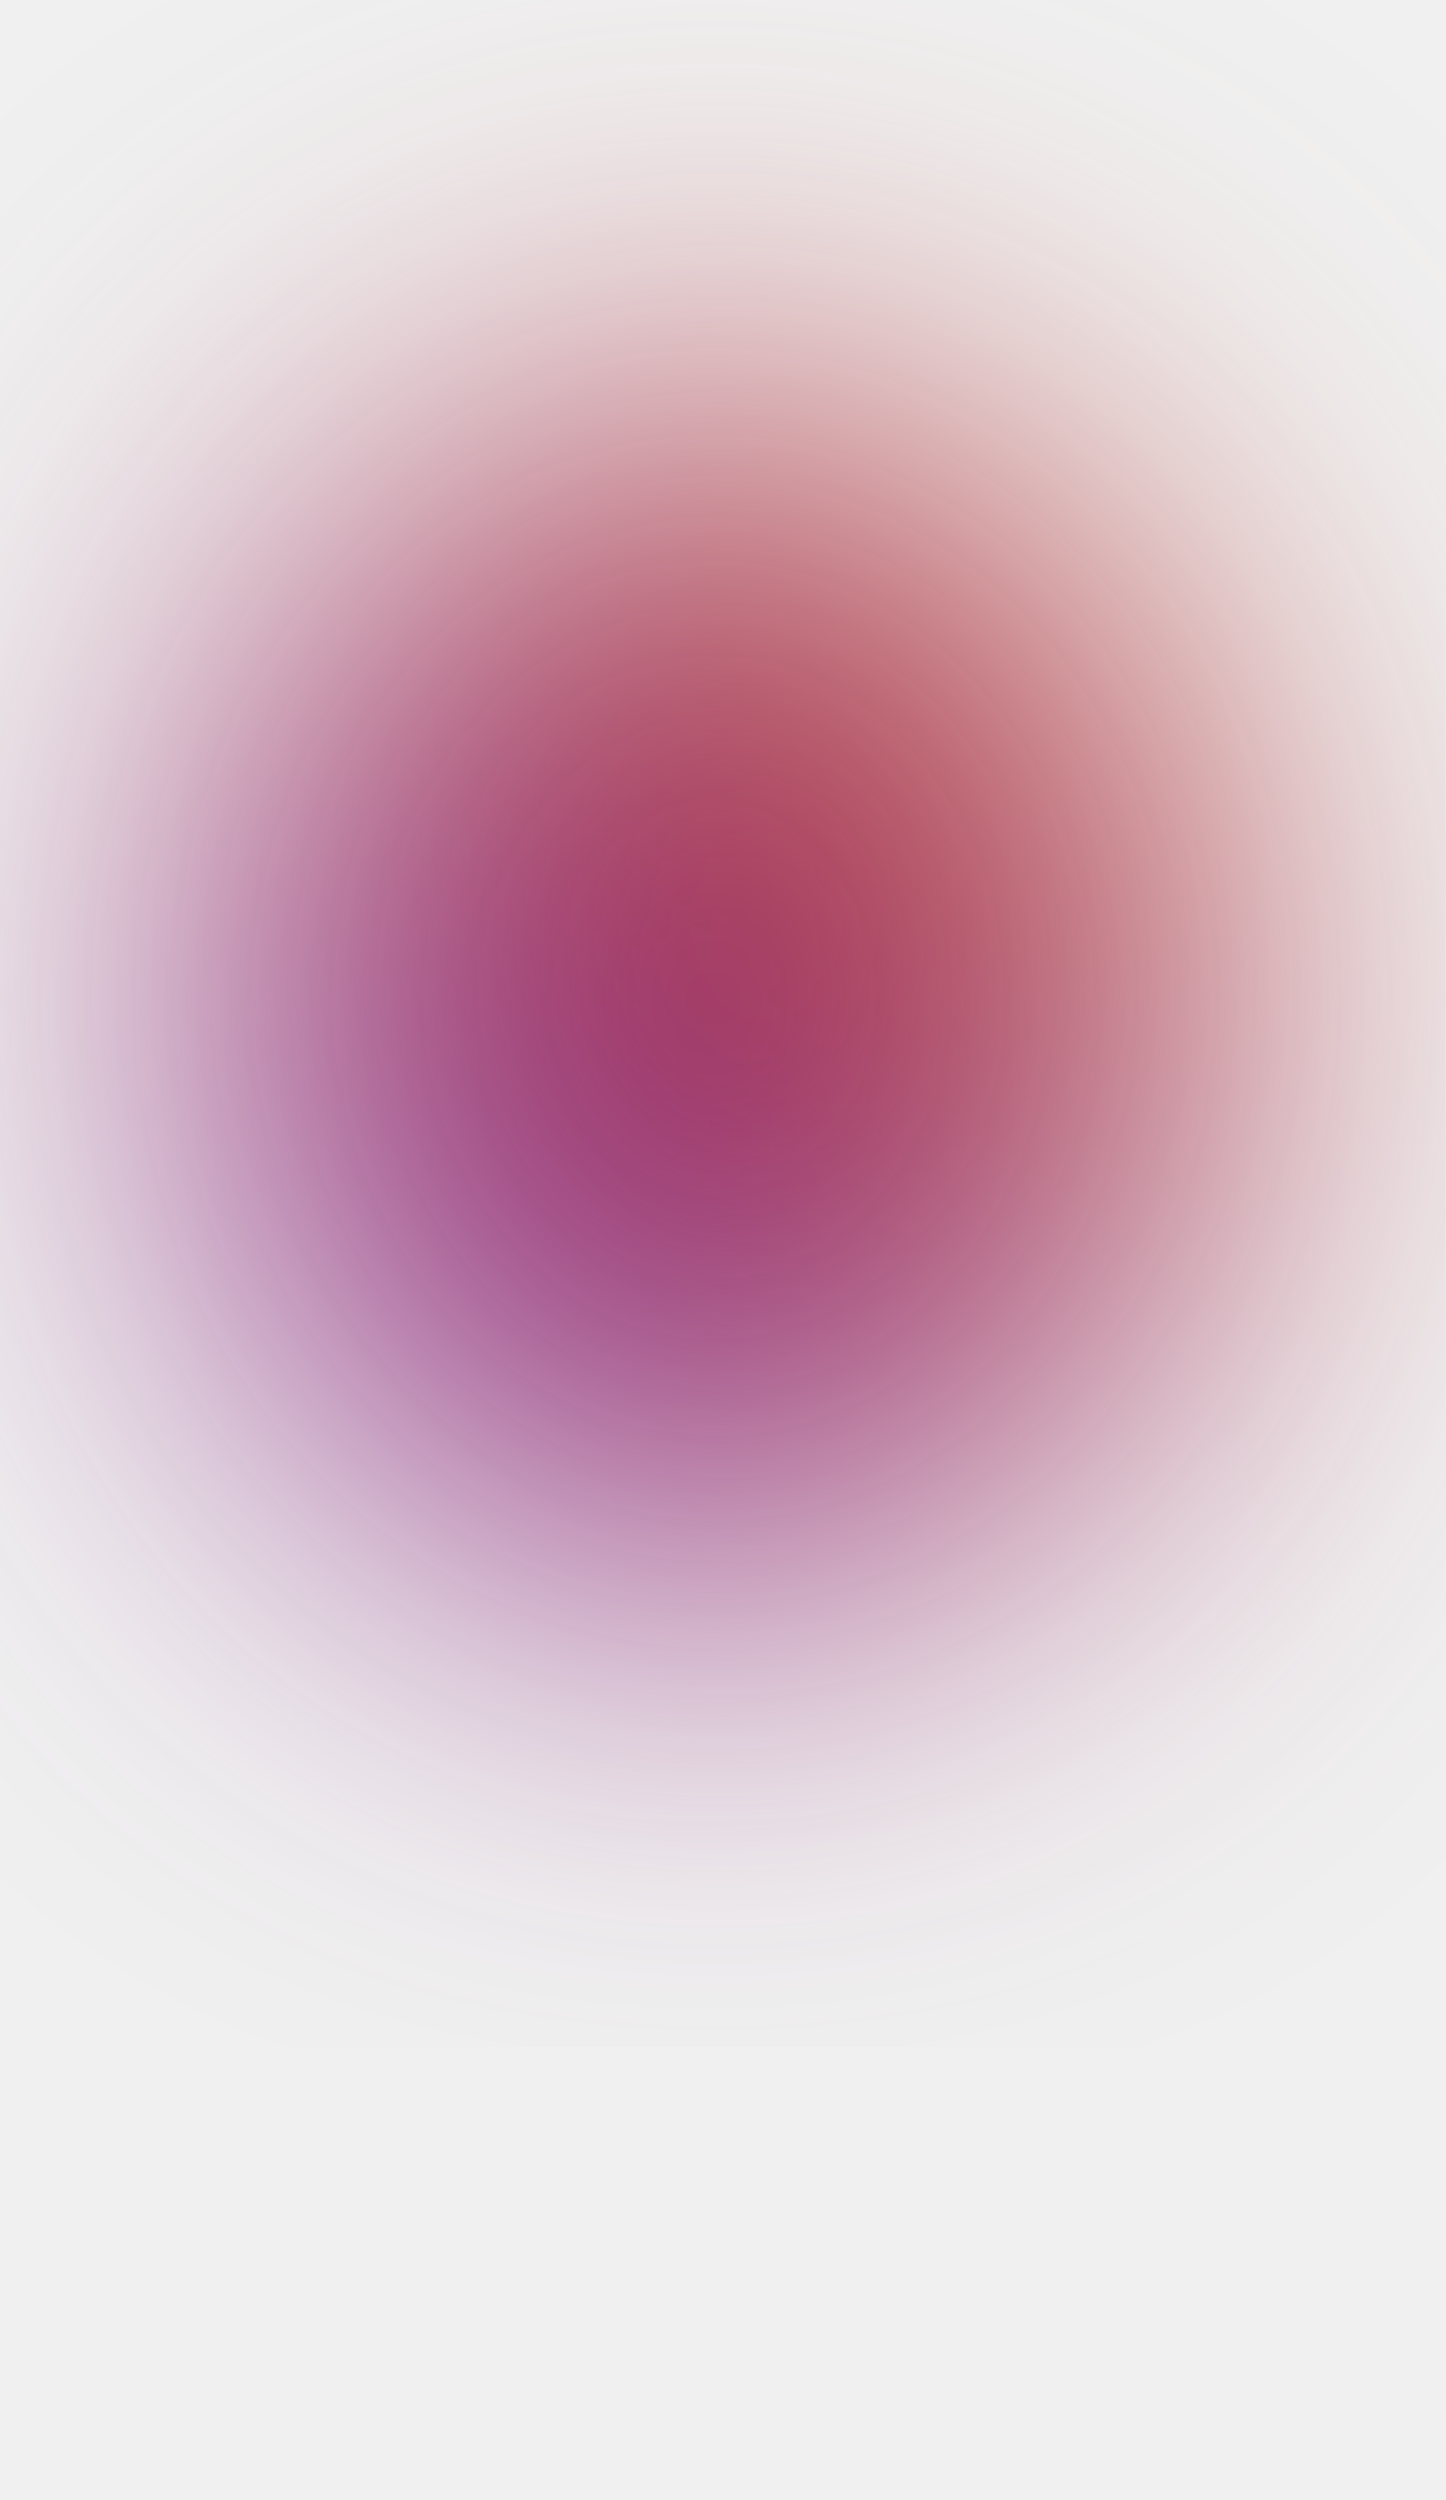
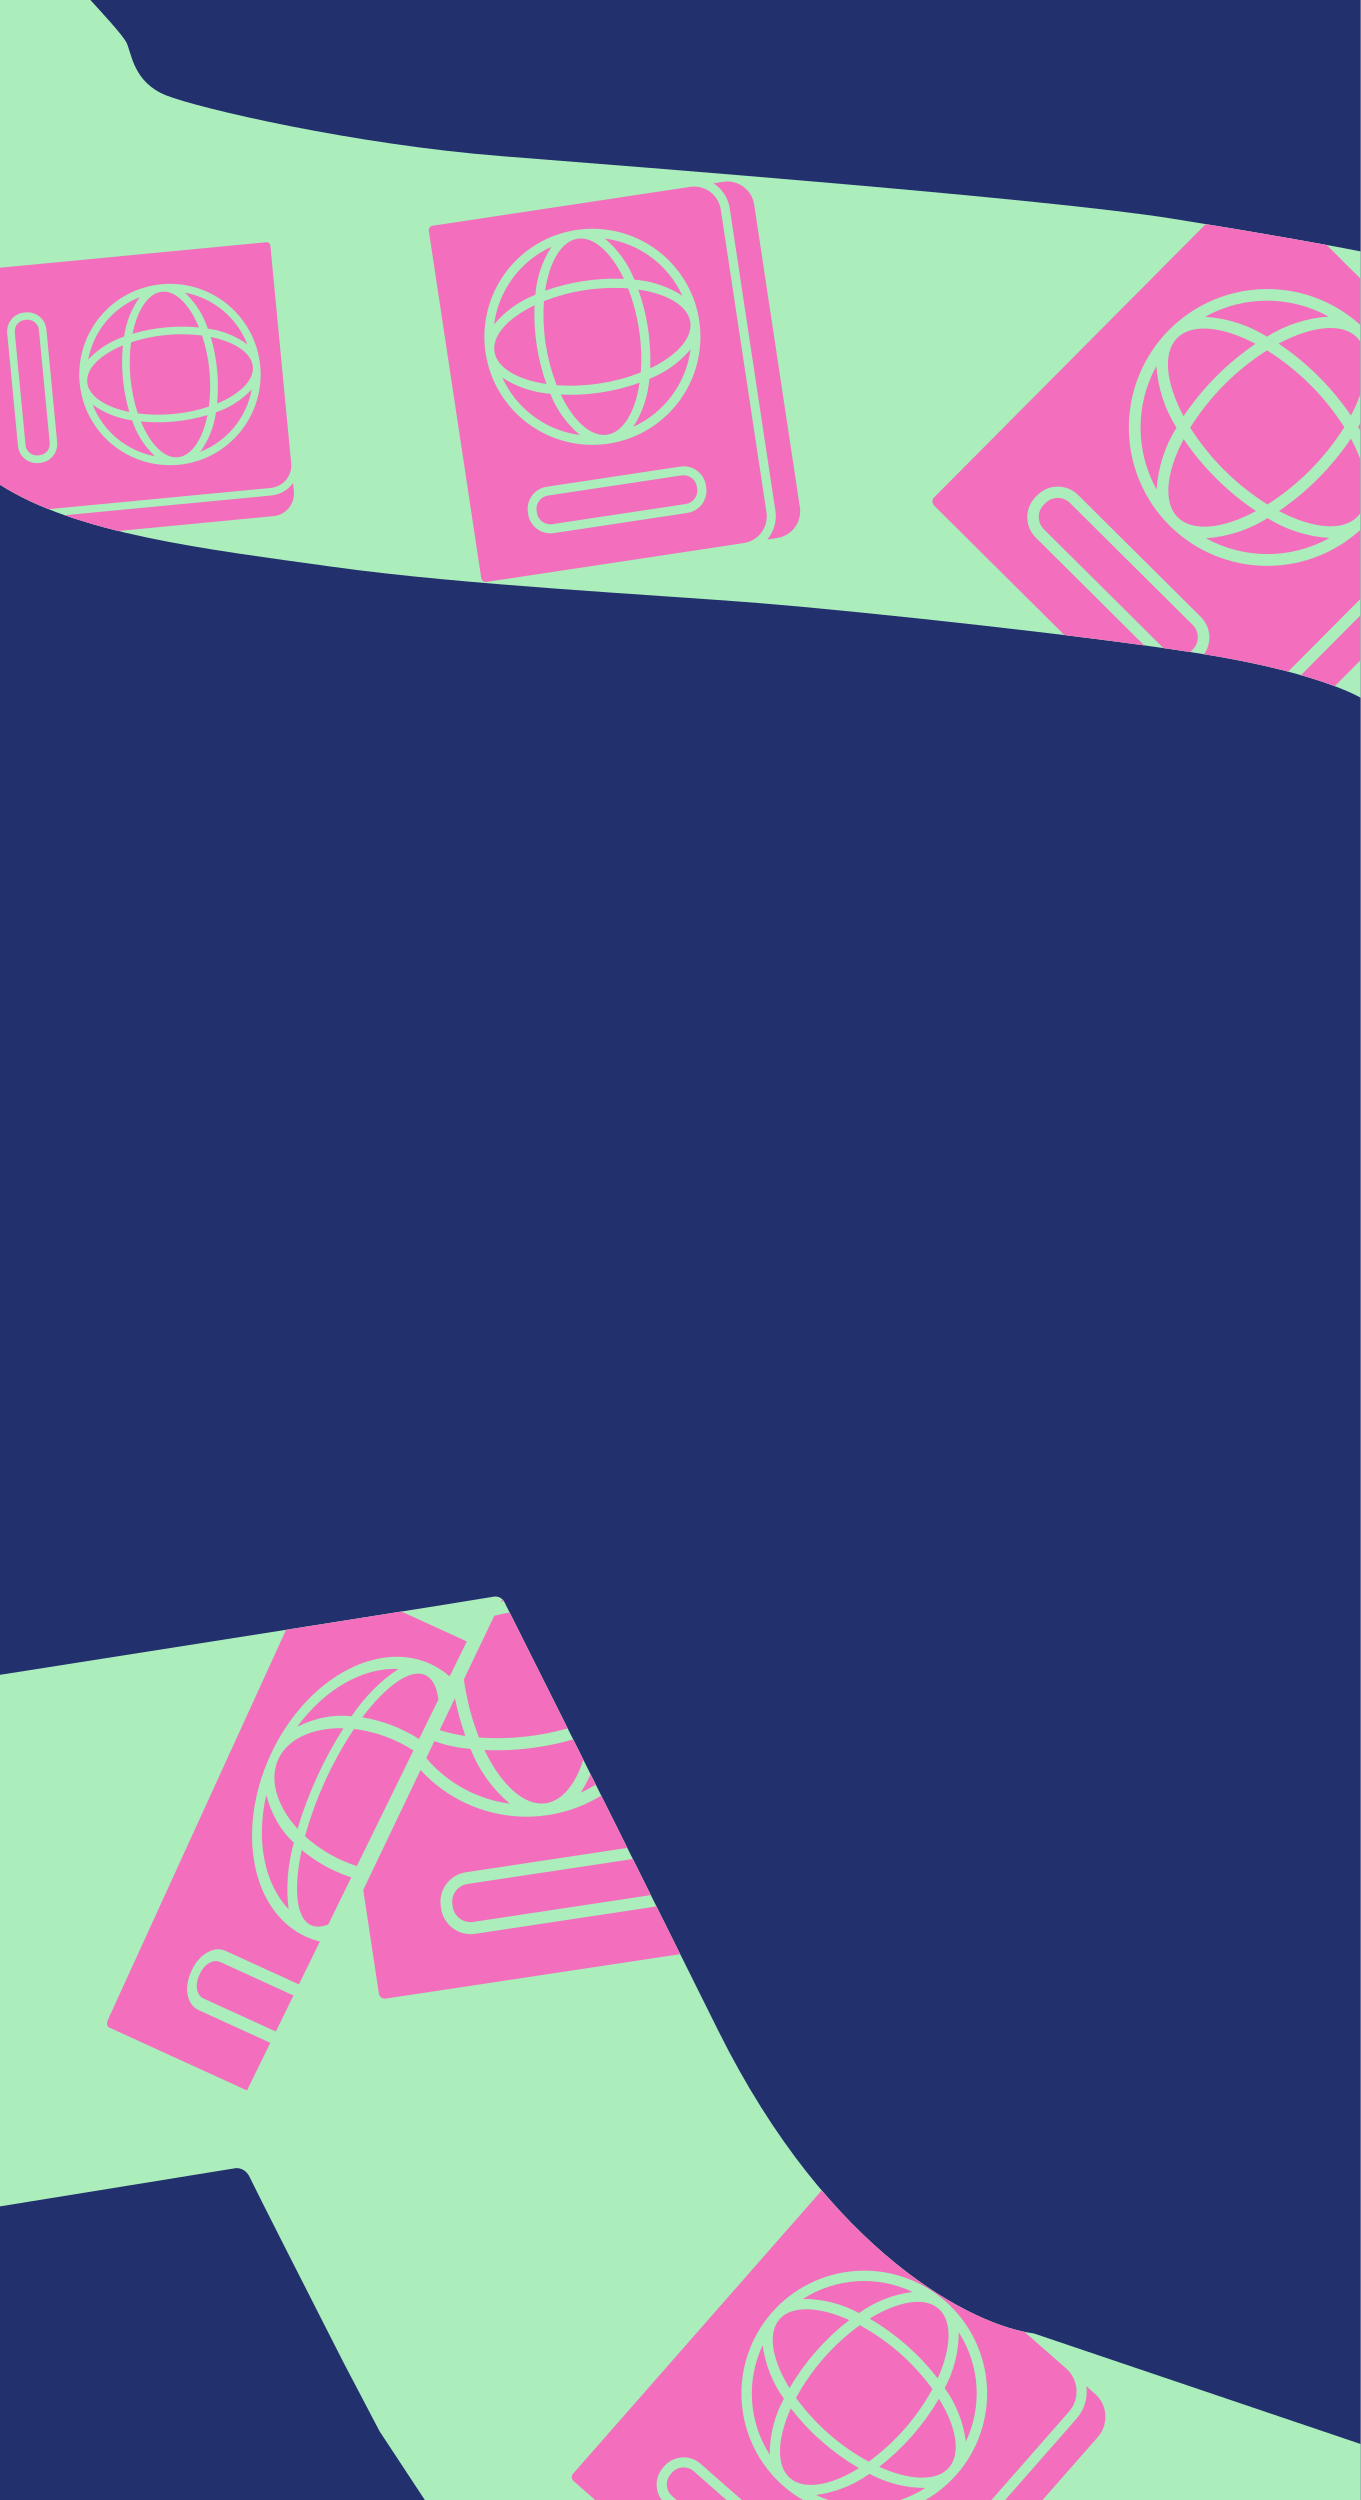
- <svg xmlns="http://www.w3.org/2000/svg" width="373" height="645" viewBox="0 0 373 645" fill="none">
-   <g clip-path="url(#clip0_10528_909)">
-     <g filter="url(#filter0_f_10528_909)">
-       <ellipse cx="184" cy="257.5" rx="129" ry="150.5" fill="url(#paint0_linear_10528_909)" />
+ <svg xmlns="http://www.w3.org/2000/svg" width="375" height="689" viewBox="0 0 375 689" fill="none">
+   <g clip-path="url(#clip0_10630_12407)">
+     <rect width="375" height="689" fill="#22306D" />
+     <path d="M34.873 11.775C33.786 9.601 27.929 3.321 24.909 0H0V133.605C21.286 147.192 56.159 151.268 91.938 156.25C127.717 161.232 181.159 163.949 209.239 166.214C237.319 168.478 304.801 175.725 334.239 180.707C357.79 184.692 370.471 189.738 375 192.305V69.293C368.207 67.935 350.091 64.583 322.917 60.236C288.949 54.801 178.442 46.196 138.134 43.025C97.826 39.855 54.801 29.891 45.743 26.268C36.685 22.645 36.232 14.493 34.873 11.775Z" fill="#ABEDBB" />
+     <mask id="mask0_10630_12407" style="mask-type:alpha" maskUnits="userSpaceOnUse" x="0" y="0" width="375" height="193">
+       <path d="M34.873 11.775C33.786 9.601 27.929 3.321 24.909 0H0V133.605C21.286 147.192 56.159 151.268 91.938 156.25C127.717 161.232 181.159 163.949 209.239 166.214C237.319 168.478 304.801 175.725 334.239 180.707C357.79 184.692 370.471 189.738 375 192.305V69.293C368.207 67.935 350.091 64.583 322.917 60.236C288.949 54.801 178.442 46.196 138.134 43.025C97.826 39.855 54.801 29.891 45.743 26.268C36.685 22.645 36.232 14.493 34.873 11.775Z" fill="#F36EBD" />
+     </mask>
+     <g mask="url(#mask0_10630_12407)">
+       <path d="M54.857 90.242C48.687 89.647 42.461 90.242 36.515 91.996C37.852 85.421 40.859 80.762 44.655 80.398C48.45 80.035 52.286 84.04 54.857 90.242ZM33.876 104.441C33.57 101.363 33.572 98.266 33.882 95.188C27.679 97.747 23.674 101.583 24.037 105.378C24.401 109.174 29.068 112.224 35.636 113.53L35.637 113.534C34.748 110.566 34.159 107.522 33.876 104.441ZM49.019 126.015C52.826 125.651 55.864 120.985 57.171 114.416L57.17 114.412C51.224 116.166 44.999 116.762 38.828 116.167C41.387 122.369 45.224 126.374 49.019 126.011L49.019 126.015ZM58.084 92.872C59.838 98.818 60.434 105.048 59.84 111.219C66.041 108.648 70.047 104.823 69.683 101.016C69.319 97.209 64.626 94.216 58.084 92.872ZM13.701 122.055L10.725 90.948C10.561 89.229 9.035 87.97 7.317 88.134L6.881 88.176C5.166 88.34 3.903 89.865 4.068 91.584L7.044 122.692C7.208 124.411 8.737 125.67 10.452 125.505L10.868 125.466C11.697 125.39 12.463 124.991 12.995 124.352C13.525 123.709 13.78 122.884 13.701 122.055ZM55.7 92.473C49.114 91.639 42.422 92.279 36.113 94.346C35.28 100.936 35.92 107.624 37.987 113.937C44.573 114.77 51.265 114.13 57.574 112.063C58.411 105.473 57.771 98.785 55.7 92.473ZM69.375 107.324C66.665 110.216 63.275 112.385 59.513 113.635C59.002 117.565 57.516 121.306 55.185 124.511C62.573 121.622 67.939 115.121 69.375 107.324ZM74.62 134.468L4.106 141.213C0.673 141.542 -2.382 139.024 -2.71 135.587L-8.446 75.63C-8.501 75.059 -8.078 74.551 -7.507 74.497L73.374 66.76C73.946 66.705 74.457 67.123 74.511 67.695L80.244 127.62C80.41 129.276 79.909 130.929 78.855 132.215C77.8 133.497 76.273 134.31 74.62 134.468ZM11.07 127.57C12.446 127.438 13.712 126.768 14.591 125.703C15.471 124.638 15.889 123.267 15.757 121.891L12.781 90.783C12.508 87.921 9.964 85.822 7.102 86.095L6.667 86.137C5.29 86.269 4.024 86.939 3.145 88.004C2.266 89.069 1.848 90.44 1.979 91.816L4.955 122.924C5.087 124.301 5.757 125.567 6.822 126.446C7.887 127.325 9.258 127.743 10.634 127.612L11.07 127.57ZM49.22 128.108C55.823 127.476 61.903 124.25 66.123 119.133C70.342 114.02 72.358 107.439 71.726 100.84C71.095 94.241 67.869 88.162 62.756 83.942C57.643 79.718 51.062 77.703 44.459 78.334C37.86 78.966 31.781 82.192 27.561 87.308C23.341 92.421 21.322 99.003 21.953 105.602C22.588 112.2 25.818 118.275 30.931 122.496C36.043 126.711 42.62 128.727 49.219 128.096L49.22 128.108ZM34.205 92.772C34.724 88.845 36.207 85.109 38.521 81.897C31.138 84.793 25.764 91.292 24.305 99.087C27.025 96.19 30.428 94.02 34.205 92.772ZM36.413 115.846C32.482 115.328 28.745 113.841 25.533 111.519C28.425 118.906 34.92 124.281 42.715 125.736C39.822 123.015 37.656 119.616 36.413 115.846ZM57.276 90.565C61.209 91.075 64.947 92.566 68.155 94.892C65.266 87.497 58.767 82.119 50.96 80.664C53.861 83.385 56.032 86.791 57.276 90.565ZM80.992 135.428L80.77 133.115C79.372 135.065 77.204 136.317 74.821 136.552L4.307 143.298C1.922 143.518 -0.444 142.701 -2.187 141.051L-1.965 143.364C-1.637 146.802 1.418 149.319 4.851 148.991L75.365 142.245C78.799 141.917 81.321 138.866 80.992 135.428Z" fill="#F36EBD" />
+       <path d="M147.318 84.129C147.011 91.507 148.123 98.874 150.595 105.832C142.687 104.669 136.95 101.394 136.272 96.903C135.594 92.412 140.108 87.589 147.318 84.129ZM165.569 108.164C161.927 108.728 158.244 108.926 154.562 108.758C158.008 115.969 162.831 120.484 167.322 119.806C171.813 119.128 175.138 113.379 176.265 105.481L176.27 105.48C172.797 106.729 169.215 107.628 165.569 108.164ZM190.248 88.752C189.568 84.248 183.821 80.936 175.923 79.809L175.918 79.809C178.39 86.768 179.502 94.135 179.195 101.513C186.407 98.067 190.922 93.244 190.244 88.753L190.248 88.752ZM150.238 80.119C157.196 77.647 164.568 76.534 171.946 76.842C168.486 69.632 163.677 65.115 159.172 65.795C154.668 66.475 151.412 72.252 150.238 80.119ZM187.829 131.019L151.02 136.577C148.986 136.884 147.588 138.78 147.895 140.813L147.973 141.329C148.279 143.358 150.176 144.761 152.209 144.454L189.018 138.896C191.052 138.589 192.45 136.689 192.144 134.66L192.069 134.167C191.926 133.187 191.402 132.301 190.606 131.711C189.807 131.121 188.809 130.871 187.829 131.019ZM149.917 82.982C149.353 90.87 150.548 98.788 153.416 106.158C161.309 106.722 169.222 105.527 176.597 102.658C177.161 94.77 175.966 86.852 173.098 79.482C165.205 78.914 157.291 80.109 149.917 82.982ZM166.695 65.752C170.311 68.788 173.11 72.68 174.842 77.073C179.55 77.426 184.095 78.951 188.059 81.516C184.144 72.916 176.063 66.955 166.695 65.752ZM198.642 57.752L211.239 141.189C211.852 145.252 209.056 149.048 204.989 149.662L134.045 160.374C133.368 160.476 132.737 160.006 132.635 159.33L118.186 63.627C118.084 62.95 118.548 62.316 119.224 62.213L190.132 51.508C192.09 51.202 194.089 51.691 195.687 52.862C197.28 54.033 198.346 55.797 198.642 57.752ZM194.559 133.791C194.313 132.162 193.434 130.7 192.11 129.723C190.786 128.747 189.129 128.338 187.5 128.584L150.691 134.142C147.305 134.653 144.972 137.814 145.484 141.201L145.562 141.716C145.807 143.345 146.687 144.807 148.011 145.784C149.335 146.761 150.992 147.169 152.621 146.923L189.43 141.366C191.059 141.12 192.521 140.24 193.498 138.916C194.474 137.592 194.883 135.935 194.637 134.307L194.559 133.791ZM192.724 88.377C191.544 80.565 187.312 73.543 180.953 68.855C174.598 64.167 166.639 62.197 158.83 63.376C151.022 64.555 144 68.787 139.312 75.142C134.62 81.498 132.65 89.457 133.829 97.27C135.008 105.078 139.24 112.1 145.6 116.787C151.955 121.475 159.914 123.45 167.723 122.271C175.53 121.087 182.547 116.852 187.235 110.496C191.918 104.142 193.889 96.188 192.71 88.38L192.724 88.377ZM151.667 108.53C146.963 108.167 142.422 106.645 138.452 104.101C142.376 112.695 150.454 118.666 159.821 119.896C156.199 116.848 153.397 112.942 151.667 108.53ZM178.97 104.407C178.608 109.116 177.082 113.657 174.529 117.629C183.128 113.709 189.1 105.636 190.325 96.269C187.276 99.887 183.373 102.684 178.97 104.407ZM147.545 81.231C147.898 76.519 149.428 71.977 151.987 68.009C143.378 71.926 137.403 80.004 136.178 89.385C139.226 85.758 143.138 82.955 147.545 81.231ZM199.371 50.111L196.633 50.525C199.044 52.062 200.673 54.56 201.108 57.379L213.706 140.815C214.122 143.637 213.303 146.505 211.454 148.685L214.191 148.272C218.259 147.658 221.055 143.861 220.442 139.798L207.844 56.362C207.231 52.299 203.438 49.497 199.371 50.111Z" fill="#F36EBD" />
+       <path d="M346.018 94.757C338.192 100.076 331.463 106.846 326.192 114.703C321.35 105.679 320.338 97.275 324.44 93.149C328.542 89.022 336.952 89.983 346.018 94.757ZM335.228 131.889C331.867 128.572 328.85 124.935 326.212 121.018C321.425 130.071 320.463 138.481 324.59 142.583C328.717 146.685 337.171 145.715 346.157 140.844L346.161 140.848C342.224 138.229 338.565 135.23 335.228 131.889ZM374.046 142.454C378.16 138.314 377.178 129.873 372.306 120.887L372.302 120.882C367.031 128.74 360.302 135.509 352.476 140.828C361.529 145.615 369.939 146.577 374.041 142.45L374.046 142.454ZM352.372 94.7C360.229 99.971 367.003 106.704 372.322 114.53C377.096 105.464 378.071 97.067 373.931 92.952C369.791 88.837 361.363 89.9 352.372 94.7ZM328.715 172.244L294.887 138.619C293.018 136.762 290 136.771 288.142 138.64L287.671 139.113C285.818 140.978 285.823 144.001 287.692 145.858L321.519 179.483C323.388 181.34 326.411 181.327 328.264 179.462L328.714 179.01C329.613 178.113 330.124 176.898 330.125 175.629C330.121 174.356 329.615 173.139 328.715 172.244ZM349.182 96.556C340.636 101.999 333.403 109.276 328.011 117.854C333.458 126.404 340.731 133.633 349.314 139.03C357.86 133.586 365.093 126.31 370.485 117.731C365.042 109.177 357.769 101.948 349.182 96.556ZM379.72 100.659C379.359 106.697 377.492 112.55 374.296 117.686C377.528 122.798 379.43 128.64 379.819 134.675C385.676 124.08 385.638 111.214 379.72 100.659ZM412.347 127.415L336.13 204.093C332.418 207.827 326.377 207.85 322.639 204.134L257.442 139.328C256.82 138.71 256.821 137.703 257.439 137.081L344.862 49.13C345.48 48.508 346.487 48.501 347.109 49.119L412.273 113.892C414.083 115.674 415.106 118.103 415.122 120.641C415.134 123.174 414.134 125.618 412.347 127.415ZM331.003 181.284C332.49 179.787 333.323 177.765 333.317 175.658C333.311 173.55 332.466 171.533 330.969 170.045L297.141 136.421C294.029 133.328 288.996 133.343 285.902 136.455L285.432 136.928C283.944 138.425 283.111 140.447 283.117 142.555C283.124 144.663 283.969 146.68 285.465 148.168L319.293 181.792C320.79 183.279 322.812 184.112 324.919 184.106C327.027 184.1 329.044 183.255 330.532 181.758L331.003 181.284ZM376.322 144.715C383.458 137.535 387.451 127.819 387.417 117.696C387.386 107.578 383.335 97.886 376.159 90.753C368.983 83.621 359.267 79.628 349.149 79.658C339.027 79.685 329.334 83.736 322.197 90.916C315.065 98.091 311.073 107.808 311.107 117.93C311.137 128.048 315.184 137.745 322.36 144.877C329.54 152.006 339.256 155.989 349.374 155.96C359.488 155.925 369.176 151.878 376.309 144.702L376.322 144.715ZM324.236 117.866C321.016 112.749 319.114 106.916 318.7 100.889C312.855 111.488 312.881 124.359 318.769 134.936C319.139 128.881 321.018 123.015 324.236 117.866ZM349.327 142.807C344.207 146.031 338.369 147.928 332.333 148.335C342.933 154.188 355.799 154.166 366.371 148.274C360.32 147.9 354.463 146.021 349.327 142.807ZM349.172 92.779C354.289 89.542 360.131 87.649 366.166 87.251C355.563 81.385 342.689 81.408 332.103 87.312C338.162 87.677 344.032 89.561 349.172 92.779ZM420.765 122.33L418.249 119.83C418.509 123.484 417.183 127.067 414.615 129.668L338.398 206.346C335.813 208.929 332.238 210.277 328.582 210.039L331.098 212.54C334.836 216.255 340.877 216.233 344.588 212.499L420.806 135.821C424.517 132.087 424.503 126.046 420.765 122.33Z" fill="#F36EBD" />
+     </g>
+     <path d="M64.764 597.578L0 608.078V461.578C44.686 454.578 134.058 440.478 135.87 440.078C137.681 439.678 138.738 440.911 139.04 441.578C145.833 455.078 167.12 497.578 197.917 559.578C228.714 621.578 268.72 641.078 284.873 643.078L375 673.578V689.078H117.131L104.62 670.078L94.656 651.078C86.504 635.078 69.927 602.478 68.841 600.078C67.754 597.678 65.67 597.411 64.764 597.578Z" fill="#ABEDBB" />
+     <mask id="mask1_10630_12407" style="mask-type:alpha" maskUnits="userSpaceOnUse" x="0" y="440" width="375" height="250">
+       <path d="M64.764 597.578L0 608.078V461.578C44.686 454.578 134.058 440.478 135.87 440.078C137.681 439.678 138.738 440.911 139.04 441.578C145.833 455.078 167.12 497.578 197.917 559.578C228.714 621.578 268.72 641.078 284.873 643.078L375 673.578V689.078H117.131L104.62 670.078L94.656 651.078C86.504 635.078 69.927 602.478 68.841 600.078C67.754 597.678 65.67 597.411 64.764 597.578Z" fill="#ABEDBB" />
+     </mask>
+     <g mask="url(#mask1_10630_12407)">
+       <path d="M234.051 639.409C227.414 644.55 221.827 650.916 217.59 658.164C212.806 650.439 211.447 643.052 214.853 639.171C218.259 635.29 225.759 635.679 234.051 639.409ZM226.539 672.887C223.379 670.135 220.508 667.08 217.956 663.756C214.214 672.037 213.825 679.538 217.706 682.944C221.587 686.35 229.02 685.026 236.711 680.217L236.715 680.22C233.084 678.118 229.678 675.663 226.539 672.887ZM261.499 680.108C264.915 676.216 263.581 668.794 258.772 661.103L258.768 661.1C254.532 668.348 248.945 674.714 242.307 679.855C250.588 683.597 258.089 683.986 261.495 680.105L261.499 680.108ZM239.676 639.008C246.925 643.244 253.295 648.834 258.436 655.472C262.165 647.181 262.566 639.69 258.674 636.274C254.781 632.857 247.375 634.262 239.676 639.008ZM222.991 708.986L191.182 681.068C189.424 679.526 186.752 679.7 185.209 681.457L184.818 681.903C183.279 683.656 183.45 686.333 185.208 687.875L217.017 715.793C218.774 717.335 221.45 717.157 222.989 715.404L223.363 714.978C224.11 714.135 224.495 713.03 224.426 711.906C224.353 710.779 223.838 709.729 222.991 708.986ZM236.953 640.827C229.684 646.118 223.678 652.961 219.375 660.855C224.67 668.128 231.509 674.13 239.407 678.437C246.676 673.146 252.682 666.303 256.985 658.408C251.694 651.132 244.855 645.13 236.953 640.827ZM264.225 642.78C264.237 648.148 262.906 653.434 260.357 658.159C263.501 662.509 265.507 667.578 266.184 672.902C270.788 663.196 270.046 651.803 264.225 642.78ZM294.593 664.682L231.311 736.785C228.229 740.296 222.88 740.649 219.365 737.564L158.058 683.757C157.473 683.244 157.419 682.351 157.932 681.767L230.517 599.063C231.03 598.478 231.922 598.416 232.507 598.929L293.783 652.709C295.484 654.187 296.524 656.283 296.678 658.529C296.828 660.773 296.076 662.992 294.593 664.682ZM225.515 716.867C226.75 715.459 227.376 713.623 227.255 711.756C227.133 709.89 226.274 708.15 224.866 706.915L193.057 678.997C190.131 676.429 185.674 676.719 183.105 679.646L182.714 680.091C181.479 681.499 180.853 683.335 180.974 685.201C181.096 687.068 181.955 688.808 183.363 690.043L215.172 717.96C216.58 719.196 218.416 719.822 220.283 719.701C222.149 719.579 223.889 718.72 225.124 717.312L225.515 716.867ZM263.639 681.986C269.565 675.234 272.566 666.409 271.978 657.446C271.395 648.487 267.273 640.126 260.526 634.204C253.778 628.282 244.953 625.281 235.994 625.864C227.031 626.444 218.67 630.565 212.744 637.317C206.822 644.065 203.821 652.89 204.408 661.853C204.992 670.812 209.11 679.177 215.857 685.099C222.608 691.017 231.433 694.01 240.392 693.427C249.347 692.84 257.705 688.723 263.627 681.975L263.639 681.986ZM216.032 661.073C212.899 656.719 210.894 651.657 210.195 646.342C205.602 656.051 206.333 667.449 212.13 676.492C212.124 671.109 213.466 665.81 216.032 661.073ZM239.627 681.781C235.269 684.918 230.204 686.92 224.88 687.612C234.59 692.212 245.984 691.485 255.022 685.685C249.643 685.687 244.352 684.345 239.627 681.781ZM236.737 637.483C241.09 634.335 246.159 632.336 251.483 631.652C241.769 627.041 230.369 627.769 221.318 633.58C226.705 633.57 232.007 634.916 236.737 637.483ZM301.768 659.715L299.402 657.639C299.834 660.861 298.857 664.107 296.726 666.552L233.443 738.655C231.296 741.086 228.204 742.476 224.953 742.466L227.319 744.543C230.834 747.627 236.183 747.275 239.264 743.764L302.547 671.661C305.628 668.15 305.283 662.8 301.768 659.715Z" fill="#F36EBD" />
+       <path fill-rule="evenodd" clip-rule="evenodd" d="M117.477 484.531L119.709 479.86C122.909 481.016 126.263 481.741 129.681 482.005C131.977 487.86 135.695 493.044 140.503 497.09C131.42 495.897 123.25 491.345 117.477 484.531ZM124.76 441.607L113.616 443.255C117.344 436.739 123.061 431.434 130.106 428.228C127.472 432.313 125.659 436.856 124.76 441.607ZM138.075 441.436L139 439.5L128.373 441.072C130.279 432.307 134.298 426.097 139.641 425.29C145.62 424.388 152.002 430.382 156.594 439.95C150.371 439.691 144.152 440.193 138.075 441.436ZM127.843 462.843L136.228 445.299C143.367 443.552 150.752 442.924 158.123 443.454C161.929 453.236 163.516 463.744 162.767 474.213C152.979 478.02 142.477 479.605 132.002 478.857C129.989 473.685 128.597 468.309 127.843 462.843ZM125.37 468.017C126.085 471.543 127.049 475.021 128.258 478.425C125.704 478.049 123.321 477.507 121.164 476.817L125.37 468.017ZM109.552 443.857L88.945 446.905L85.246 422.412C85.111 421.514 85.727 420.672 86.625 420.536L180.729 406.328C183.329 405.923 185.981 406.572 188.102 408.126C190.216 409.68 191.631 412.021 192.023 414.616L208.742 525.349C209.556 530.74 205.845 535.779 200.447 536.594L106.294 550.809C105.396 550.945 104.559 550.322 104.423 549.424L100.111 520.864L115.907 487.815C117.63 489.7 119.543 491.426 121.629 492.964C130.063 499.185 140.626 501.806 150.989 500.241C161.351 498.671 170.663 493.049 176.885 484.615C183.1 476.182 185.716 465.626 184.151 455.263L184.169 455.26C182.604 444.891 176.987 435.572 168.547 429.351C160.113 423.13 149.551 420.515 139.188 422.079C128.825 423.644 119.506 429.26 113.284 437.695C111.845 439.644 110.598 441.708 109.552 443.857ZM133.523 482.307C138.409 482.531 143.297 482.268 148.131 481.519C152.968 480.808 157.719 479.616 162.326 477.96C160.83 488.441 156.417 496.07 150.457 496.97C144.497 497.87 138.097 491.878 133.523 482.307ZM162.326 477.96C162.328 477.959 162.33 477.958 162.333 477.957L162.326 477.958C162.326 477.959 162.326 477.959 162.326 477.96ZM161.872 443.888C172.354 445.385 179.981 449.779 180.884 455.757L180.878 455.758C181.778 461.718 175.786 468.119 166.215 472.693C166.622 462.901 165.146 453.124 161.866 443.889L161.872 443.888ZM128.823 519.227L177.673 511.852C178.974 511.655 180.298 511.986 181.359 512.769C182.415 513.553 183.11 514.728 183.301 516.03L183.399 516.683C183.806 519.376 181.951 521.898 179.252 522.306L130.401 529.681C127.702 530.089 125.185 528.227 124.778 525.534L124.675 524.85C124.268 522.151 126.123 519.635 128.823 519.227ZM160.438 440.257C158.14 434.427 154.424 429.261 149.625 425.233C162.058 426.829 172.783 434.74 177.978 446.153C172.718 442.75 166.685 440.726 160.438 440.257ZM183.354 510.132C185.111 511.428 186.279 513.369 186.605 515.531L186.708 516.214C187.035 518.376 186.493 520.575 185.196 522.332C183.9 524.089 181.959 525.257 179.798 525.583L130.947 532.959C128.785 533.285 126.586 532.743 124.829 531.447C123.072 530.151 121.905 528.21 121.578 526.048L121.475 525.364C120.796 520.87 123.891 516.674 128.386 515.995L177.237 508.62C179.398 508.293 181.597 508.836 183.354 510.132ZM160.022 494.081C163.411 488.81 165.436 482.783 165.917 476.534C171.76 474.246 176.94 470.535 180.986 465.733C179.36 478.164 171.434 488.879 160.022 494.081ZM189.358 405.024L192.991 404.475C198.389 403.66 203.422 407.379 204.236 412.77L220.955 523.503C221.769 528.895 218.058 533.933 212.66 534.748L209.027 535.297C211.481 532.403 212.568 528.598 212.015 524.853L195.297 414.12C194.719 410.379 192.557 407.064 189.358 405.024Z" fill="#F36EBD" />
+       <path fill-rule="evenodd" clip-rule="evenodd" d="M82.004 504.003C84.911 494.272 89.206 484.87 94.66 476.303C86.378 476.097 79.318 479.118 76.7 484.849C74.081 490.58 76.419 497.895 82.004 504.003ZM83.154 509.844C86.018 512.246 89.142 514.212 92.49 515.721C93.894 516.371 95.334 516.939 96.807 517.422L90.465 530.374C88.663 531.09 87.04 531.19 85.697 530.577C81.581 528.696 80.859 520.458 83.154 509.844ZM88.163 535.076C86.83 534.755 85.534 534.31 84.283 533.74C77.126 530.469 72.07 523.368 70.229 514.009C68.384 504.647 69.909 493.789 74.462 483.824C79.018 473.852 86.229 465.591 94.514 460.859C102.795 456.125 111.469 455.304 118.627 458.574C120.555 459.455 122.331 460.614 123.933 462.019L128.652 452.381L87.361 433.515C86.741 433.232 85.917 433.707 85.522 434.57L29.715 556.713C29.32 557.577 29.5 558.511 30.12 558.794L68.062 576.13L74.487 563.008L54.658 553.948C53.165 553.266 52.111 551.791 51.727 549.841C51.343 547.891 51.663 545.631 52.612 543.552L52.913 542.894C54.888 538.572 59.007 536.217 62.111 537.635L82.377 546.895L88.163 535.076ZM80.877 549.958L60.66 540.72C58.796 539.869 56.325 541.281 55.139 543.877L54.839 544.534C53.656 547.124 54.202 549.922 56.067 550.774L76.015 559.888L80.877 549.958ZM120.832 468.353C120.382 464.939 119.187 462.557 117.197 461.647C113.068 459.761 106.356 464.665 99.854 473.294C105.483 474.231 110.748 476.249 115.486 479.272L120.832 468.353ZM113.932 482.445C109.03 479.254 103.508 477.24 97.575 476.497C91.553 485.515 86.936 495.621 84.06 506.076C88.264 509.853 93.086 512.612 98.35 514.27L113.932 482.445ZM73.388 494.69C74.81 500.081 77.415 504.6 80.97 507.843C79.259 514.11 78.773 520.418 79.557 526.199C72.836 519.14 70.504 507.228 73.388 494.69ZM109.814 459.978C104.942 463.153 100.498 467.625 96.889 473.003C92.101 472.412 86.955 473.398 81.927 475.878C89.537 465.484 100.077 459.475 109.814 459.978Z" fill="#F36EBD" />
    </g>
  </g>
  <defs>
-     <filter id="filter0_f_10528_909" x="-65" y="-13" width="498" height="541" filterUnits="userSpaceOnUse" color-interpolation-filters="sRGB">
-       <feFlood flood-opacity="0" result="BackgroundImageFix" />
-       <feBlend mode="normal" in="SourceGraphic" in2="BackgroundImageFix" result="shape" />
-       <feGaussianBlur stdDeviation="60" result="effect1_foregroundBlur_10528_909" />
-     </filter>
-     <linearGradient id="paint0_linear_10528_909" x1="307.705" y1="139.571" x2="57.519" y2="359.748" gradientUnits="userSpaceOnUse">
-       <stop stop-color="#C6482A" />
-       <stop offset="1" stop-color="#7E2899" />
-     </linearGradient>
-     <clipPath id="clip0_10528_909">
-       <rect width="373" height="645" fill="white" />
+     <clipPath id="clip0_10630_12407">
+       <rect width="375" height="689" fill="white" />
    </clipPath>
  </defs>
</svg>
